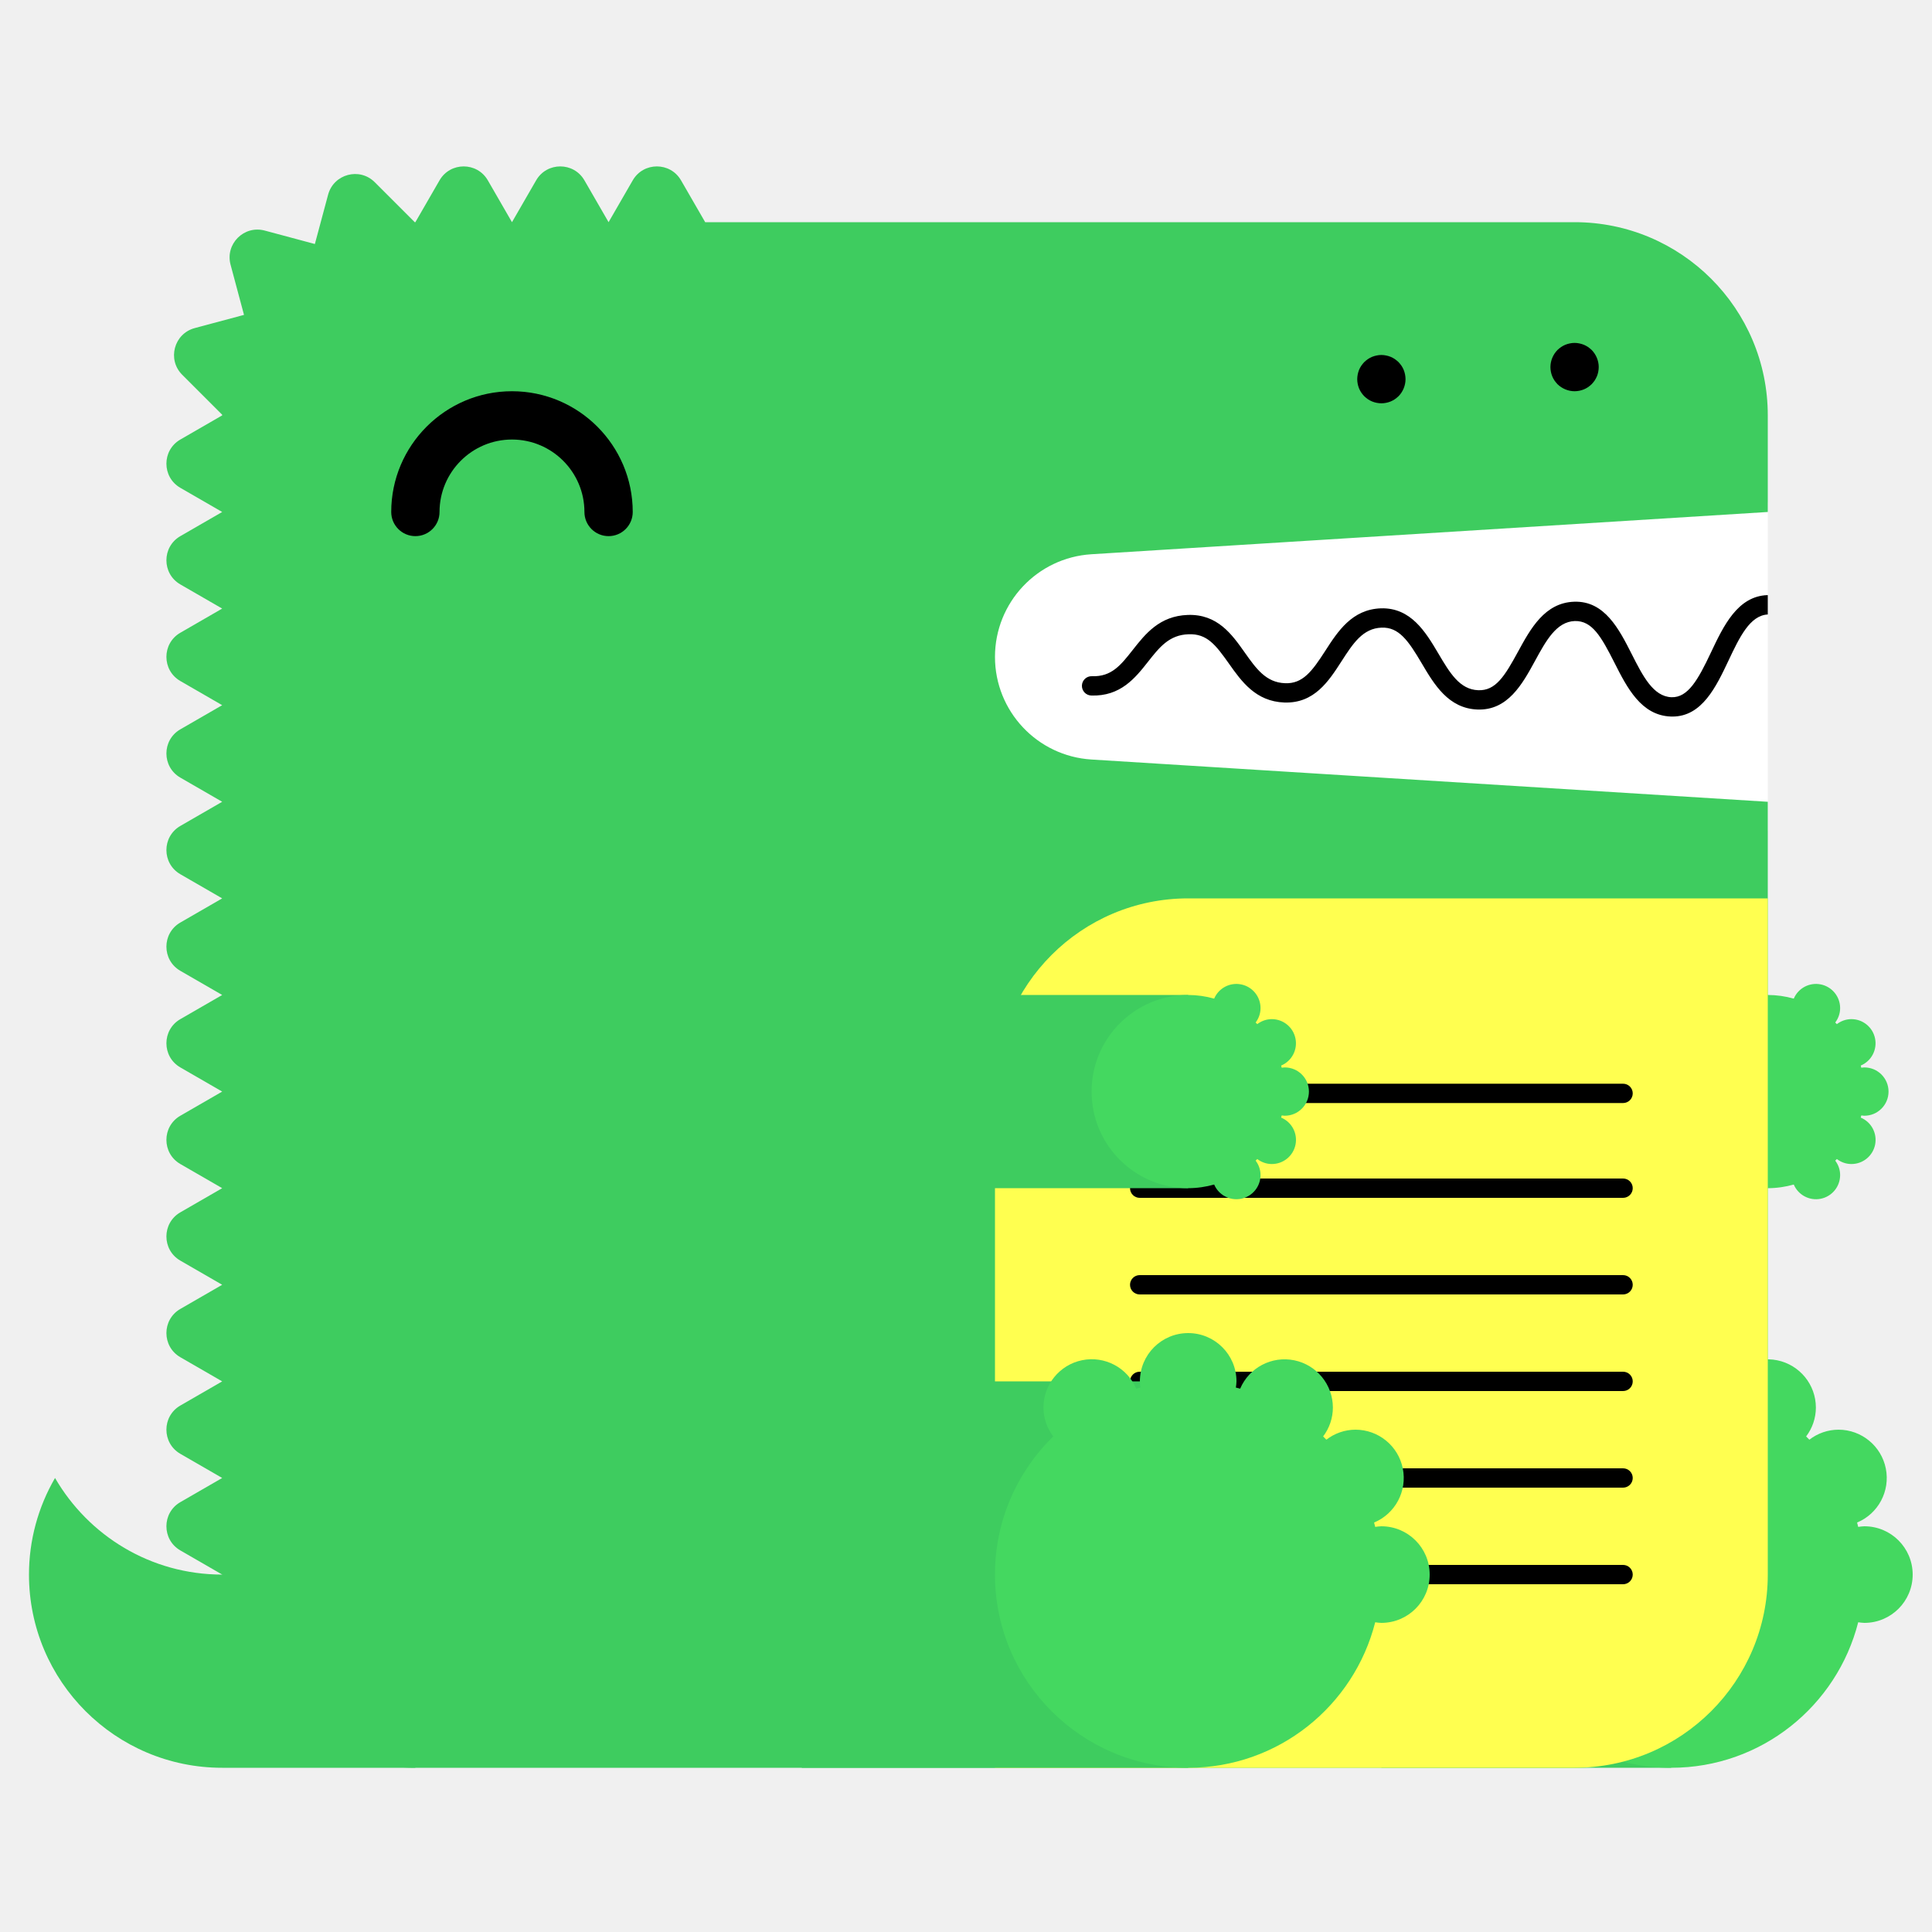
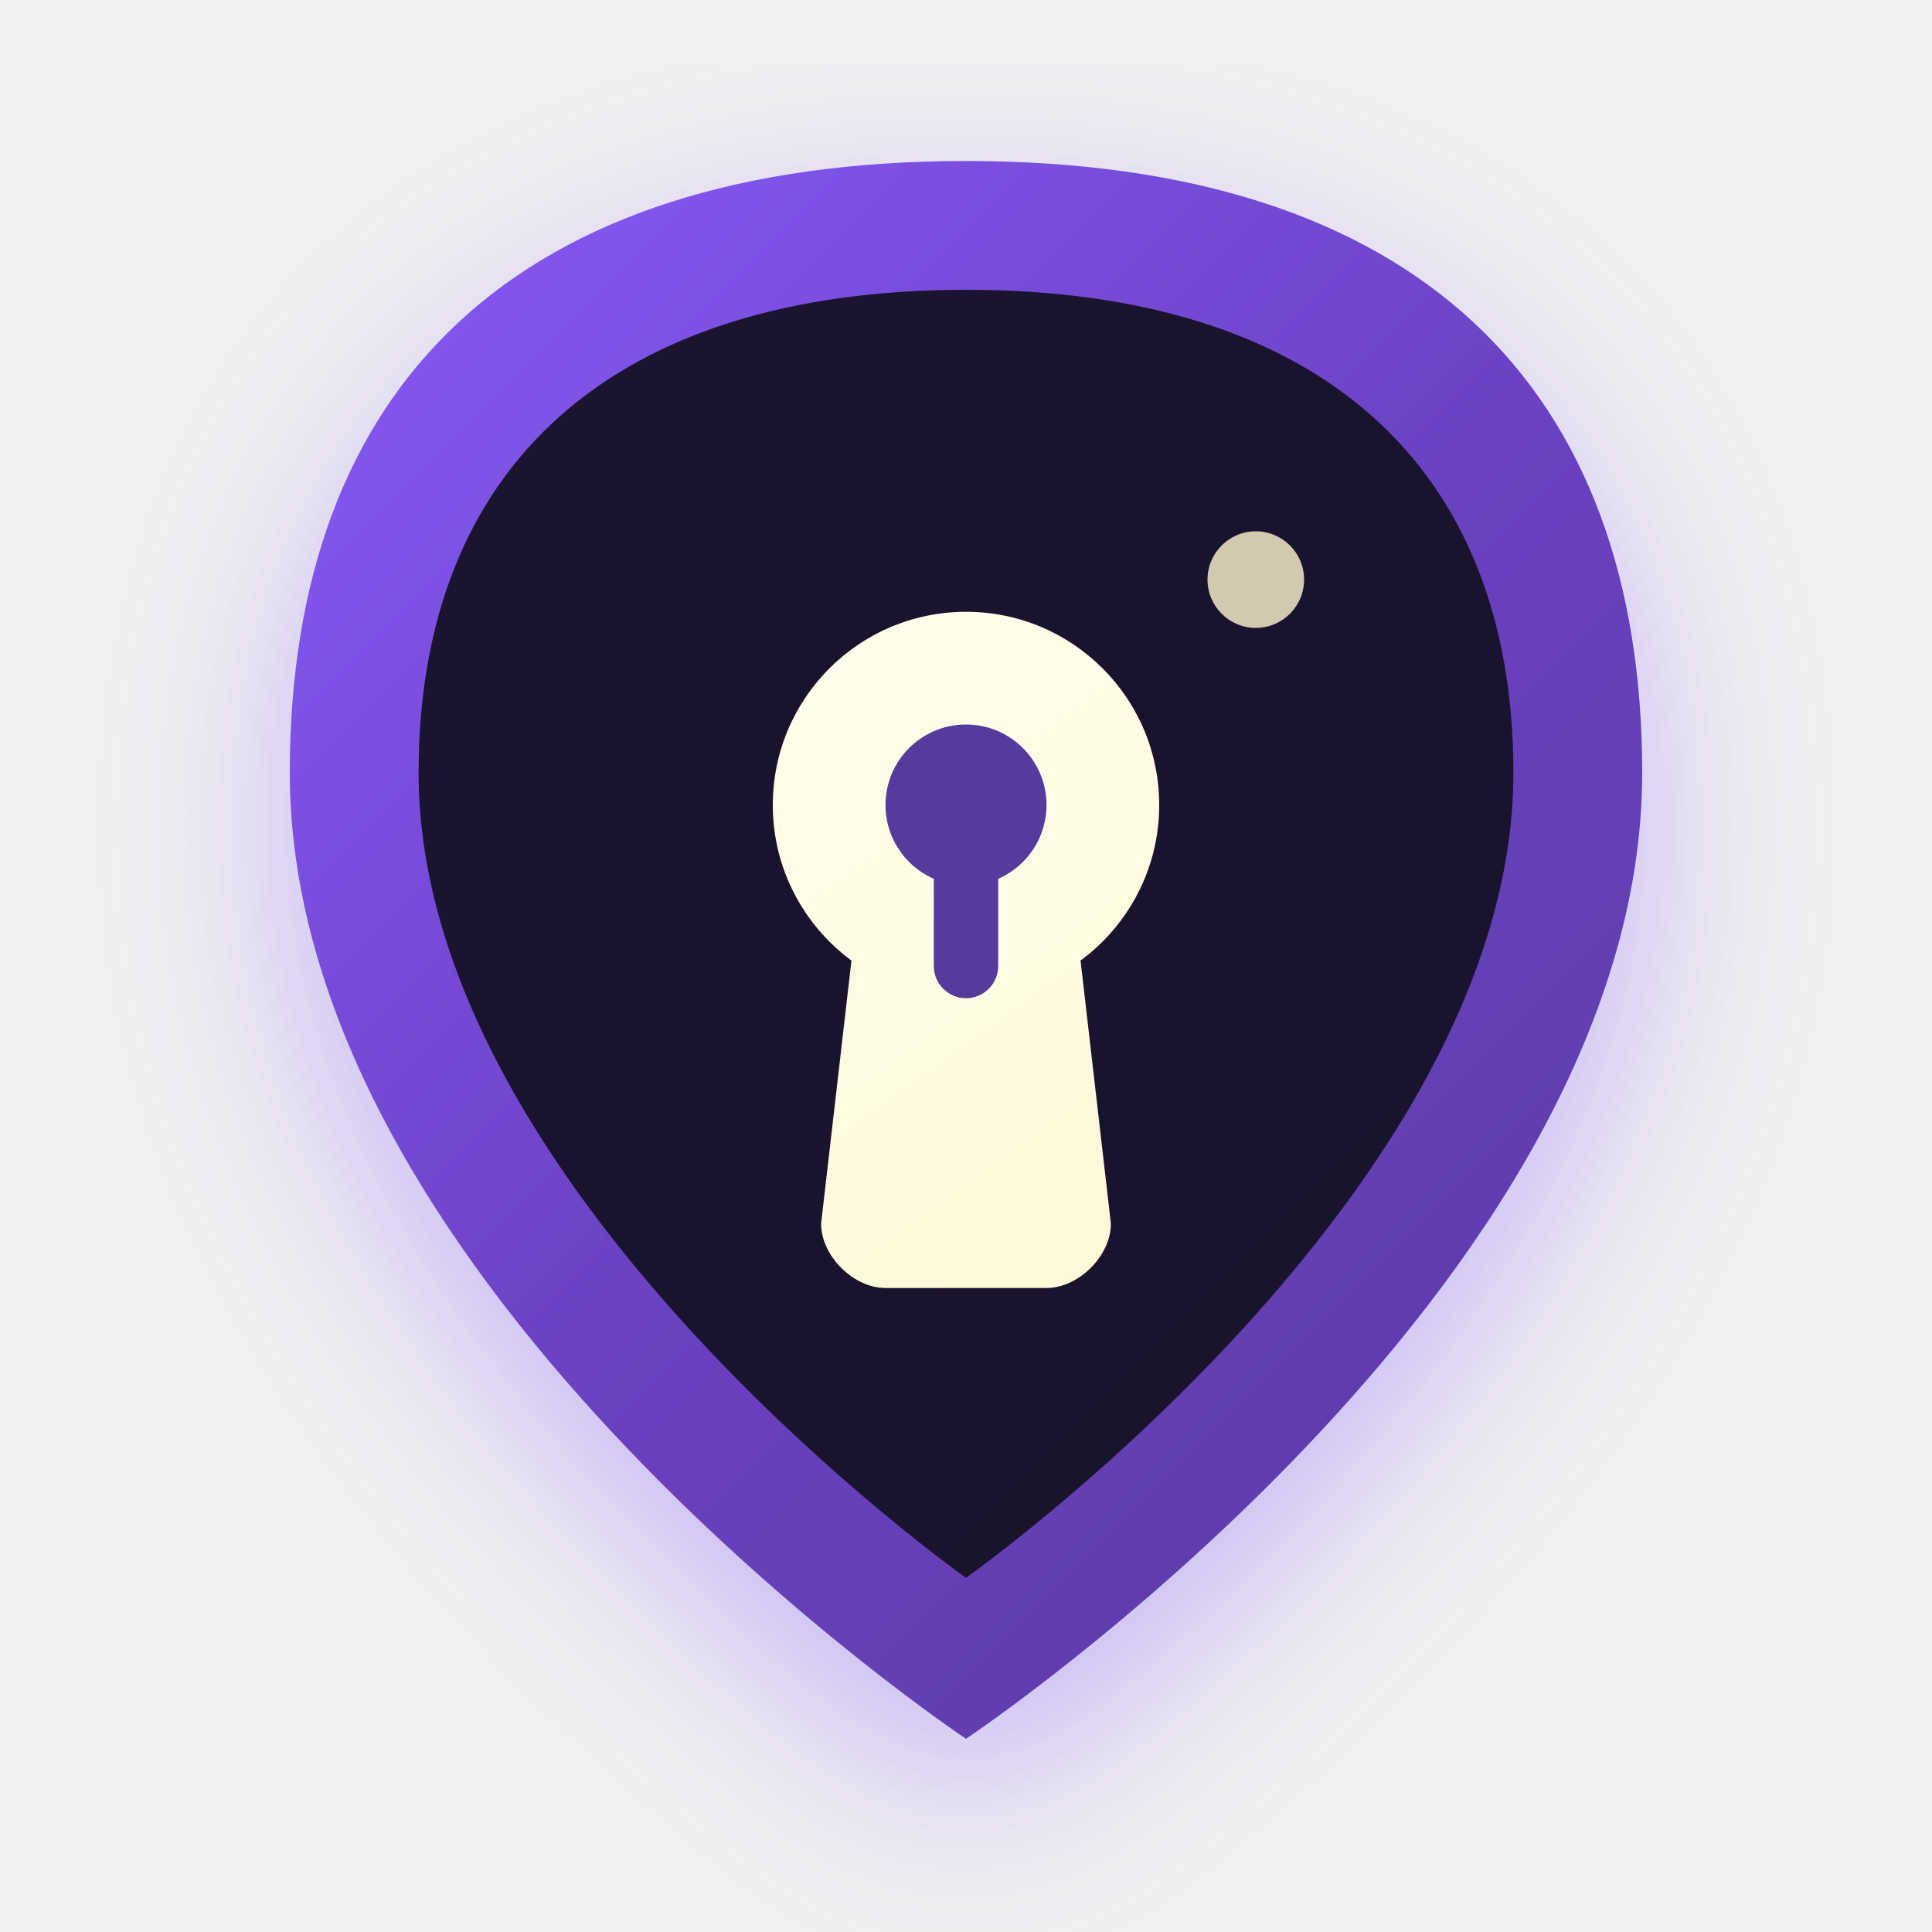
- <svg xmlns="http://www.w3.org/2000/svg" width="200" height="200" viewBox="0 0 200 200">
-   <g fill="none" fill-rule="evenodd">
-     <path fill="#FFF" d="M99 52h84v34H99z" />
-     <path d="M23 163c-7.398 0-13.843-4.027-17.303-10A19.886 19.886 0 0 0 3 163c0 11.046 8.954 20 20 20h20v-20H23z" fill="#3ECC5F" />
-     <path d="M112.98 57.376L183 53V43c0-11.046-8.954-20-20-20H73l-2.5-4.33c-1.112-1.925-3.889-1.925-5 0L63 23l-2.5-4.33c-1.111-1.925-3.889-1.925-5 0L53 23l-2.5-4.33c-1.111-1.925-3.889-1.925-5 0L43 23c-.022 0-.042.003-.065.003l-4.142-4.141c-1.57-1.571-4.252-.853-4.828 1.294l-1.369 5.104-5.192-1.392c-2.148-.575-4.111 1.389-3.535 3.536l1.39 5.193-5.102 1.367c-2.148.576-2.867 3.259-1.296 4.83l4.142 4.142c0 .021-.003.042-.003.064l-4.33 2.5c-1.925 1.111-1.925 3.889 0 5L23 53l-4.33 2.5c-1.925 1.111-1.925 3.889 0 5L23 63l-4.33 2.5c-1.925 1.111-1.925 3.889 0 5L23 73l-4.33 2.5c-1.925 1.111-1.925 3.889 0 5L23 83l-4.33 2.5c-1.925 1.111-1.925 3.889 0 5L23 93l-4.33 2.5c-1.925 1.111-1.925 3.889 0 5L23 103l-4.33 2.5c-1.925 1.111-1.925 3.889 0 5L23 113l-4.33 2.5c-1.925 1.111-1.925 3.889 0 5L23 123l-4.33 2.5c-1.925 1.111-1.925 3.889 0 5L23 133l-4.33 2.5c-1.925 1.111-1.925 3.889 0 5L23 143l-4.33 2.5c-1.925 1.111-1.925 3.889 0 5L23 153l-4.33 2.5c-1.925 1.111-1.925 3.889 0 5L23 163c0 11.046 8.954 20 20 20h120c11.046 0 20-8.954 20-20V83l-70.02-4.376A10.645 10.645 0 0 1 103 68c0-5.621 4.37-10.273 9.98-10.624" fill="#3ECC5F" />
-     <path fill="#3ECC5F" d="M143 183h30v-40h-30z" />
-     <path d="M193 158c-.219 0-.428.037-.639.064-.038-.15-.074-.301-.116-.451A5 5 0 0 0 190.32 148a4.96 4.96 0 0 0-3.016 1.036 26.531 26.531 0 0 0-.335-.336 4.955 4.955 0 0 0 1.011-2.987 5 5 0 0 0-9.599-1.959c-.148-.042-.297-.077-.445-.115.027-.211.064-.42.064-.639a5 5 0 0 0-5-5 5 5 0 0 0-5 5c0 .219.037.428.064.639-.148.038-.297.073-.445.115a4.998 4.998 0 0 0-9.599 1.959c0 1.125.384 2.151 1.011 2.987-3.717 3.632-6.031 8.693-6.031 14.3 0 11.046 8.954 20 20 20 9.339 0 17.16-6.41 19.361-15.064.211.027.42.064.639.064a5 5 0 0 0 5-5 5 5 0 0 0-5-5" fill="#44D860" />
-     <path fill="#3ECC5F" d="M153 123h30v-20h-30z" />
-     <path d="M193 115.5a2.5 2.5 0 1 0 0-5c-.109 0-.214.019-.319.032-.02-.075-.037-.15-.058-.225a2.501 2.501 0 0 0-.963-4.807c-.569 0-1.088.197-1.508.518a6.653 6.653 0 0 0-.168-.168c.314-.417.506-.931.506-1.494a2.5 2.5 0 0 0-4.8-.979A9.987 9.987 0 0 0 183 103c-5.522 0-10 4.478-10 10s4.478 10 10 10c.934 0 1.833-.138 2.69-.377a2.5 2.5 0 0 0 4.8-.979c0-.563-.192-1.077-.506-1.494.057-.055.113-.111.168-.168.42.321.939.518 1.508.518a2.5 2.5 0 0 0 .963-4.807c.021-.074.038-.15.058-.225.105.013.21.032.319.032" fill="#44D860" />
-     <path d="M63 55.5a2.5 2.5 0 0 1-2.5-2.5c0-4.136-3.364-7.5-7.5-7.5s-7.5 3.364-7.5 7.5a2.5 2.5 0 1 1-5 0c0-6.893 5.607-12.5 12.5-12.5S65.5 46.107 65.5 53a2.5 2.5 0 0 1-2.5 2.5" fill="#000" />
-     <path d="M103 183h60c11.046 0 20-8.954 20-20V93h-60c-11.046 0-20 8.954-20 20v70z" fill="#FFFF50" />
-     <path d="M168.02 124h-50.04a1 1 0 1 1 0-2h50.04a1 1 0 1 1 0 2m0 20h-50.04a1 1 0 1 1 0-2h50.04a1 1 0 1 1 0 2m0 20h-50.04a1 1 0 1 1 0-2h50.04a1 1 0 1 1 0 2m0-49.814h-50.04a1 1 0 1 1 0-2h50.04a1 1 0 1 1 0 2m0 19.814h-50.04a1 1 0 1 1 0-2h50.04a1 1 0 1 1 0 2m0 20h-50.04a1 1 0 1 1 0-2h50.04a1 1 0 1 1 0 2M183 61.611c-.012 0-.022-.006-.034-.005-3.09.105-4.552 3.196-5.842 5.923-1.346 2.85-2.387 4.703-4.093 4.647-1.889-.068-2.969-2.202-4.113-4.46-1.314-2.594-2.814-5.536-5.963-5.426-3.046.104-4.513 2.794-5.807 5.167-1.377 2.528-2.314 4.065-4.121 3.994-1.927-.07-2.951-1.805-4.136-3.813-1.321-2.236-2.848-4.75-5.936-4.664-2.994.103-4.465 2.385-5.763 4.4-1.373 2.13-2.335 3.428-4.165 3.351-1.973-.07-2.992-1.51-4.171-3.177-1.324-1.873-2.816-3.993-5.895-3.89-2.928.1-4.399 1.97-5.696 3.618-1.232 1.564-2.194 2.802-4.229 2.724a1 1 0 0 0-.072 2c3.017.101 4.545-1.8 5.872-3.487 1.177-1.496 2.193-2.787 4.193-2.855 1.926-.082 2.829 1.115 4.195 3.045 1.297 1.834 2.769 3.914 5.731 4.021 3.103.104 4.596-2.215 5.918-4.267 1.182-1.834 2.202-3.417 4.15-3.484 1.793-.067 2.769 1.35 4.145 3.681 1.297 2.197 2.766 4.686 5.787 4.796 3.125.108 4.634-2.62 5.949-5.035 1.139-2.088 2.214-4.06 4.119-4.126 1.793-.042 2.728 1.595 4.111 4.33 1.292 2.553 2.757 5.445 5.825 5.556l.169.003c3.064 0 4.518-3.075 5.805-5.794 1.139-2.41 2.217-4.68 4.067-4.773v-2z" fill="#000" />
-     <path fill="#3ECC5F" d="M83 183h40v-40H83z" />
-     <path d="M143 158c-.219 0-.428.037-.639.064-.038-.15-.074-.301-.116-.451A5 5 0 0 0 140.32 148a4.96 4.96 0 0 0-3.016 1.036 26.531 26.531 0 0 0-.335-.336 4.955 4.955 0 0 0 1.011-2.987 5 5 0 0 0-9.599-1.959c-.148-.042-.297-.077-.445-.115.027-.211.064-.42.064-.639a5 5 0 0 0-5-5 5 5 0 0 0-5 5c0 .219.037.428.064.639-.148.038-.297.073-.445.115a4.998 4.998 0 0 0-9.599 1.959c0 1.125.384 2.151 1.011 2.987-3.717 3.632-6.031 8.693-6.031 14.3 0 11.046 8.954 20 20 20 9.339 0 17.16-6.41 19.361-15.064.211.027.42.064.639.064a5 5 0 0 0 5-5 5 5 0 0 0-5-5" fill="#44D860" />
-     <path fill="#3ECC5F" d="M83 123h40v-20H83z" />
-     <path d="M133 115.5a2.5 2.5 0 1 0 0-5c-.109 0-.214.019-.319.032-.02-.075-.037-.15-.058-.225a2.501 2.501 0 0 0-.963-4.807c-.569 0-1.088.197-1.508.518a6.653 6.653 0 0 0-.168-.168c.314-.417.506-.931.506-1.494a2.5 2.5 0 0 0-4.8-.979A9.987 9.987 0 0 0 123 103c-5.522 0-10 4.478-10 10s4.478 10 10 10c.934 0 1.833-.138 2.69-.377a2.5 2.5 0 0 0 4.8-.979c0-.563-.192-1.077-.506-1.494.057-.055.113-.111.168-.168.42.321.939.518 1.508.518a2.5 2.5 0 0 0 .963-4.807c.021-.074.038-.15.058-.225.105.013.21.032.319.032" fill="#44D860" />
-     <path d="M143 41.75c-.16 0-.33-.02-.49-.05a2.52 2.52 0 0 1-.47-.14c-.15-.06-.29-.14-.431-.23-.13-.09-.259-.2-.38-.31-.109-.12-.219-.24-.309-.38s-.17-.28-.231-.43a2.619 2.619 0 0 1-.189-.96c0-.16.02-.33.05-.49.03-.16.08-.31.139-.47.061-.15.141-.29.231-.43.09-.13.2-.26.309-.38.121-.11.25-.22.38-.31.141-.09.281-.17.431-.23.149-.06.31-.11.47-.14.32-.07.65-.07.98 0 .159.03.32.08.47.14.149.06.29.14.43.23.13.09.259.2.38.31.11.12.22.25.31.38.09.14.17.28.23.43.06.16.11.31.14.47.029.16.05.33.05.49 0 .66-.271 1.31-.73 1.77-.121.11-.25.22-.38.31-.14.09-.281.17-.43.23a2.565 2.565 0 0 1-.96.19m20-1.25c-.66 0-1.3-.27-1.771-.73a3.802 3.802 0 0 1-.309-.38c-.09-.14-.17-.28-.231-.43a2.619 2.619 0 0 1-.189-.96c0-.66.27-1.3.729-1.77.121-.11.25-.22.38-.31.141-.09.281-.17.431-.23.149-.06.31-.11.47-.14.32-.07.66-.07.98 0 .159.03.32.08.47.14.149.06.29.14.43.23.13.09.259.2.38.31.459.47.73 1.11.73 1.77 0 .16-.021.33-.05.49-.03.16-.08.32-.14.47-.07.15-.14.29-.23.43-.09.13-.2.26-.31.38-.121.11-.25.22-.38.31-.14.09-.281.17-.43.23a2.565 2.565 0 0 1-.96.19" fill="#000" />
-   </g>
+ <svg xmlns="http://www.w3.org/2000/svg" viewBox="0 0 120 120" width="100%" height="100%" fill="none">
+   <defs>
+     <linearGradient id="shieldGrad" x1="10" y1="10" x2="110" y2="110" gradientUnits="userSpaceOnUse">
+       <stop offset="0%" stop-color="#8B5DFF" />
+       <stop offset="50%" stop-color="#6A42C2" />
+       <stop offset="100%" stop-color="#563A9C" />
+     </linearGradient>
+     <linearGradient id="creamGrad" x1="40" y1="35" x2="80" y2="90" gradientUnits="userSpaceOnUse">
+       <stop offset="0%" stop-color="#FFFDF0" />
+       <stop offset="100%" stop-color="#FFF7D1" />
+     </linearGradient>
+     <filter id="glow" x="-20%" y="-20%" width="140%" height="140%">
+       <feDropShadow dx="0" dy="4" stdDeviation="6" flood-color="#8B5DFF" flood-opacity="0.4" />
+     </filter>
+   </defs>
+   <path d="M60 10 C88 10 102 24 102 48 C102 80 60 108 60 108 C60 108 18 80 18 48 C18 24 32 10 60 10 Z" fill="url(#shieldGrad)" filter="url(#glow)" />
+   <path d="M60 18 C82 18 94 29 94 48 C94 74 60 98 60 98 C60 98 26 74 26 48 C26 29 38 18 60 18 Z" fill="#151126" opacity="0.95" />
+   <circle cx="60" cy="50" r="12" fill="url(#creamGrad)" />
+   <path d="M54 50 L66 50 L69 76 C69 78 67 80 65 80 L55 80 C53 80 51 78 51 76 Z" fill="url(#creamGrad)" />
+   <circle cx="60" cy="50" r="5" fill="#563A9C" />
+   <rect x="58" y="50" width="4" height="12" rx="2" fill="#563A9C" />
+   <circle cx="78" cy="36" r="3" fill="#FFF7D1" opacity="0.8" />
</svg>
